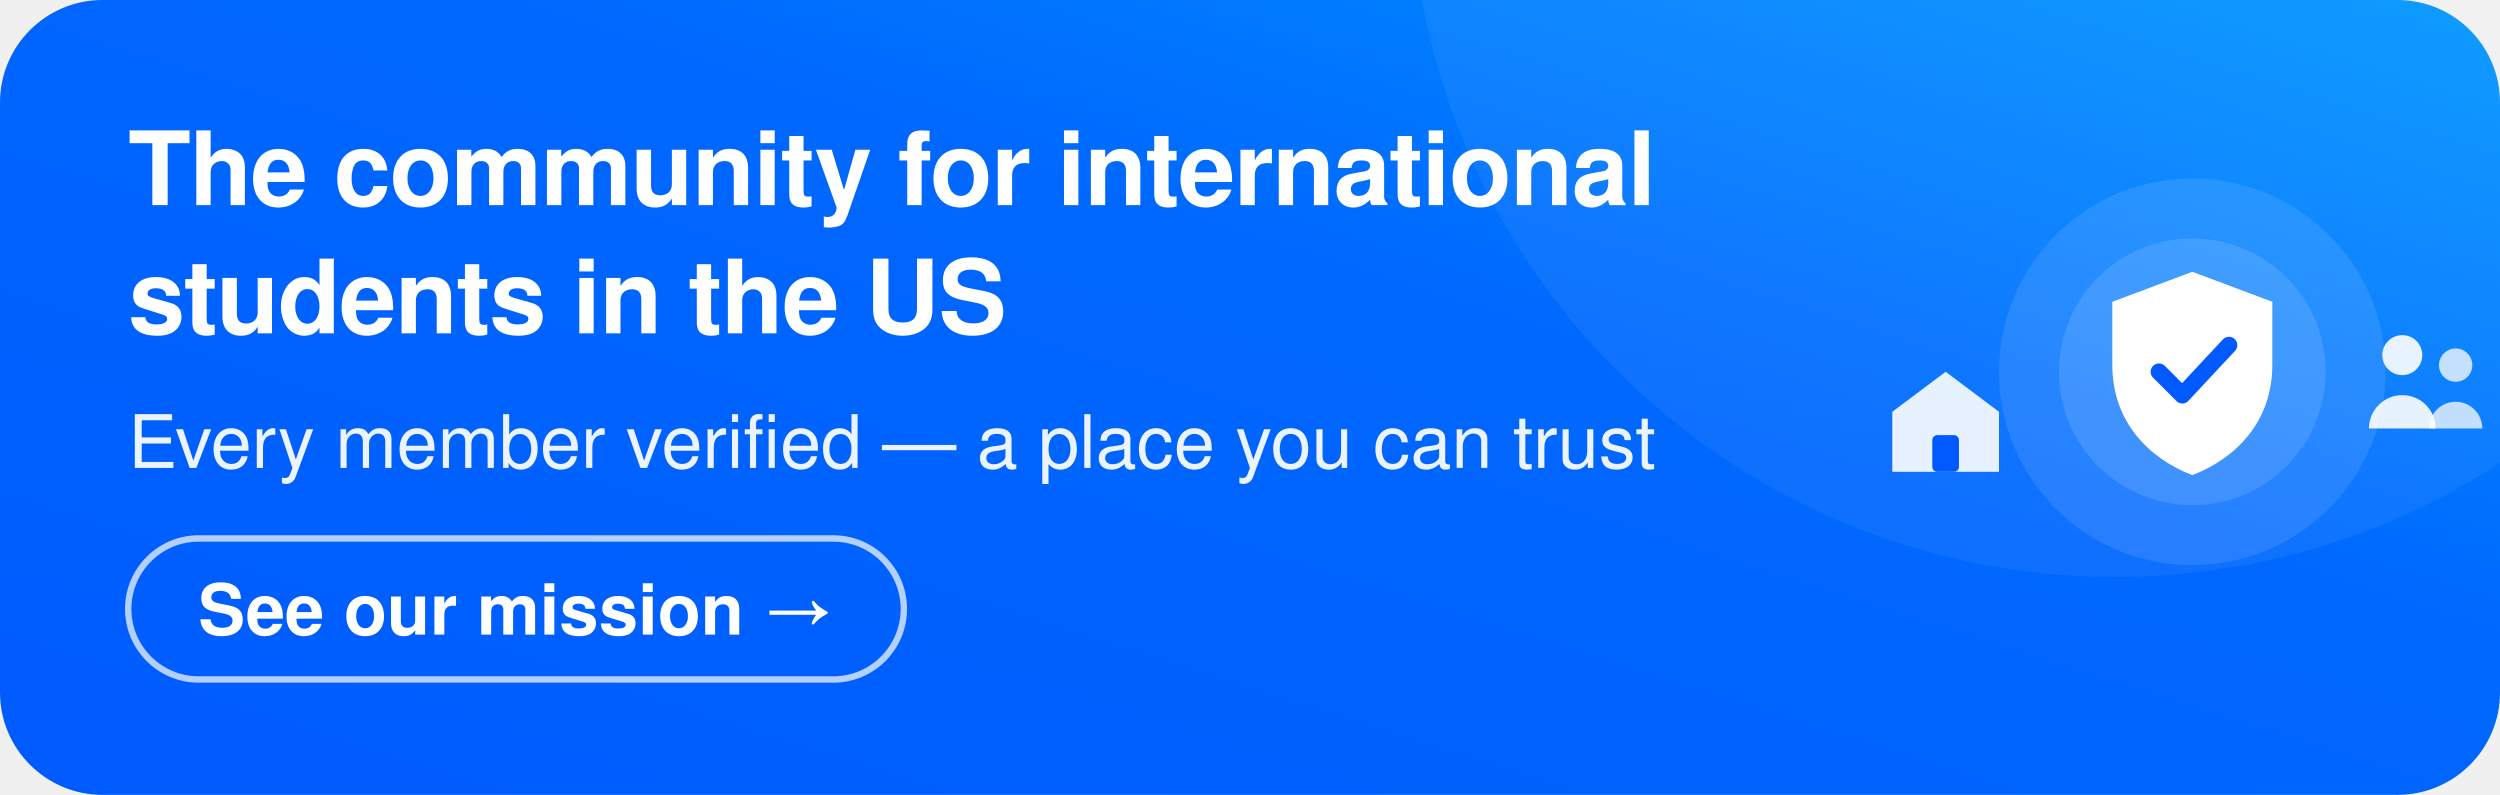
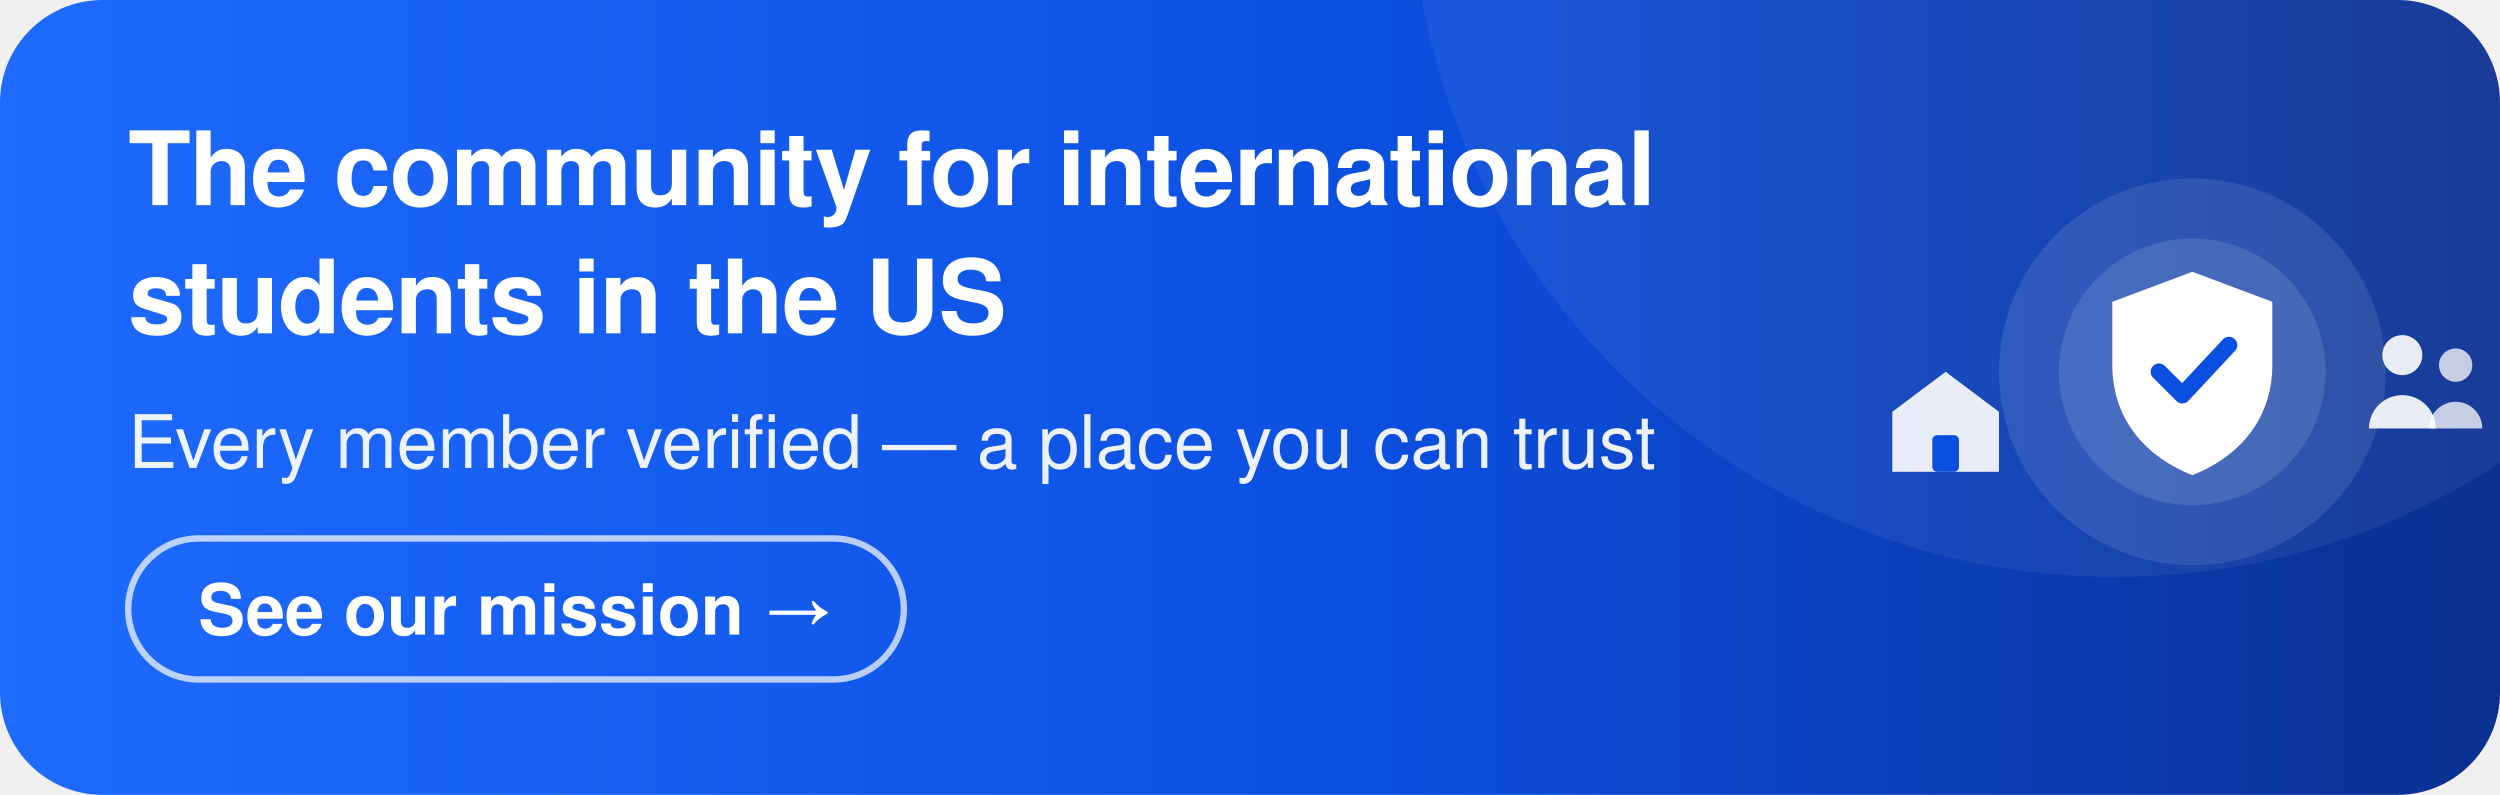
<svg xmlns="http://www.w3.org/2000/svg" width="390" height="124" viewBox="0 0 390 124" font-family="'Be Vietnam Pro','Helvetica Neue',Helvetica,Arial,'Segoe UI',Roboto,sans-serif">
  <defs>
-     <linearGradient id="g" x1="0" y1="1" x2="1" y2="0">
-       <stop offset="0" stop-color="#005aff" />
-       <stop offset="0.6" stop-color="#0068ff" />
-       <stop offset="1" stop-color="#0097ff" />
+     <linearGradient id="g" x1="0" y1="0" x2="1" y2="0">
+       <stop offset="0" stop-color="#1f6bff" />
+       <stop offset="0.55" stop-color="#0b4fe0" />
+       <stop offset="1" stop-color="#0a2f8f" />
    </linearGradient>
  </defs>
  <rect width="390" height="124" rx="16" fill="url(#g)" />
  <circle cx="330" cy="-20" r="110" fill="#fff" fill-opacity="0.06" />
  <text x="20" y="32" font-size="16" font-weight="700" fill="#fff" letter-spacing="-0.2">The community for international</text>
  <text x="20" y="52" font-size="16" font-weight="700" fill="#fff" letter-spacing="-0.2">students in the US</text>
  <text x="20" y="73" font-size="11.5" fill="#fff" fill-opacity="0.92">Every member verified — a place you can trust</text>
  <rect x="20" y="84" width="121" height="22" rx="11.0" fill="none" stroke="#fff" stroke-opacity="0.7" stroke-width="1" />
  <text x="80.5" y="99.0" text-anchor="middle" font-size="11" font-weight="600" fill="#fff">See our mission →</text>
  <g transform="translate(342 58) scale(0.52)">
    <circle cx="0" cy="0" r="58" fill="#fff" fill-opacity="0.10" />
    <circle cx="0" cy="0" r="40" fill="#fff" fill-opacity="0.12" />
    <path d="M0 -30 L24 -21 V-2 C24 15 13 26 0 31 C-13 26 -24 15 -24 -2 V-21 Z" fill="#fff" />
-     <path d="M-10 0 L-3 7 L11 -8" fill="none" stroke="#005aff" stroke-width="5" stroke-linecap="round" stroke-linejoin="round" />
+     <path d="M-10 0 L-3 7 L11 -8" fill="none" stroke="#0b4fe0" stroke-width="5" stroke-linecap="round" stroke-linejoin="round" />
    <g transform="translate(-74 14)">
      <path d="M0 -14 L16 -2 V16 H-16 V-2 Z" fill="#fff" fill-opacity="0.9" />
-       <rect x="-4" y="5" width="8" height="11" rx="1.5" fill="#005aff" />
+       <rect x="-4" y="5" width="8" height="11" rx="1.5" fill="#0b4fe0" />
    </g>
    <g transform="translate(70 4)" fill="#fff" fill-opacity="0.9">
      <circle cx="-7" cy="-9" r="6" />
      <path d="M-17 13 a10 10 0 0 1 20 0 Z" />
      <circle cx="9" cy="-6" r="5" fill-opacity="0.75" />
      <path d="M1 13 a8 8 0 0 1 16 0 Z" fill-opacity="0.75" />
    </g>
  </g>
</svg>
